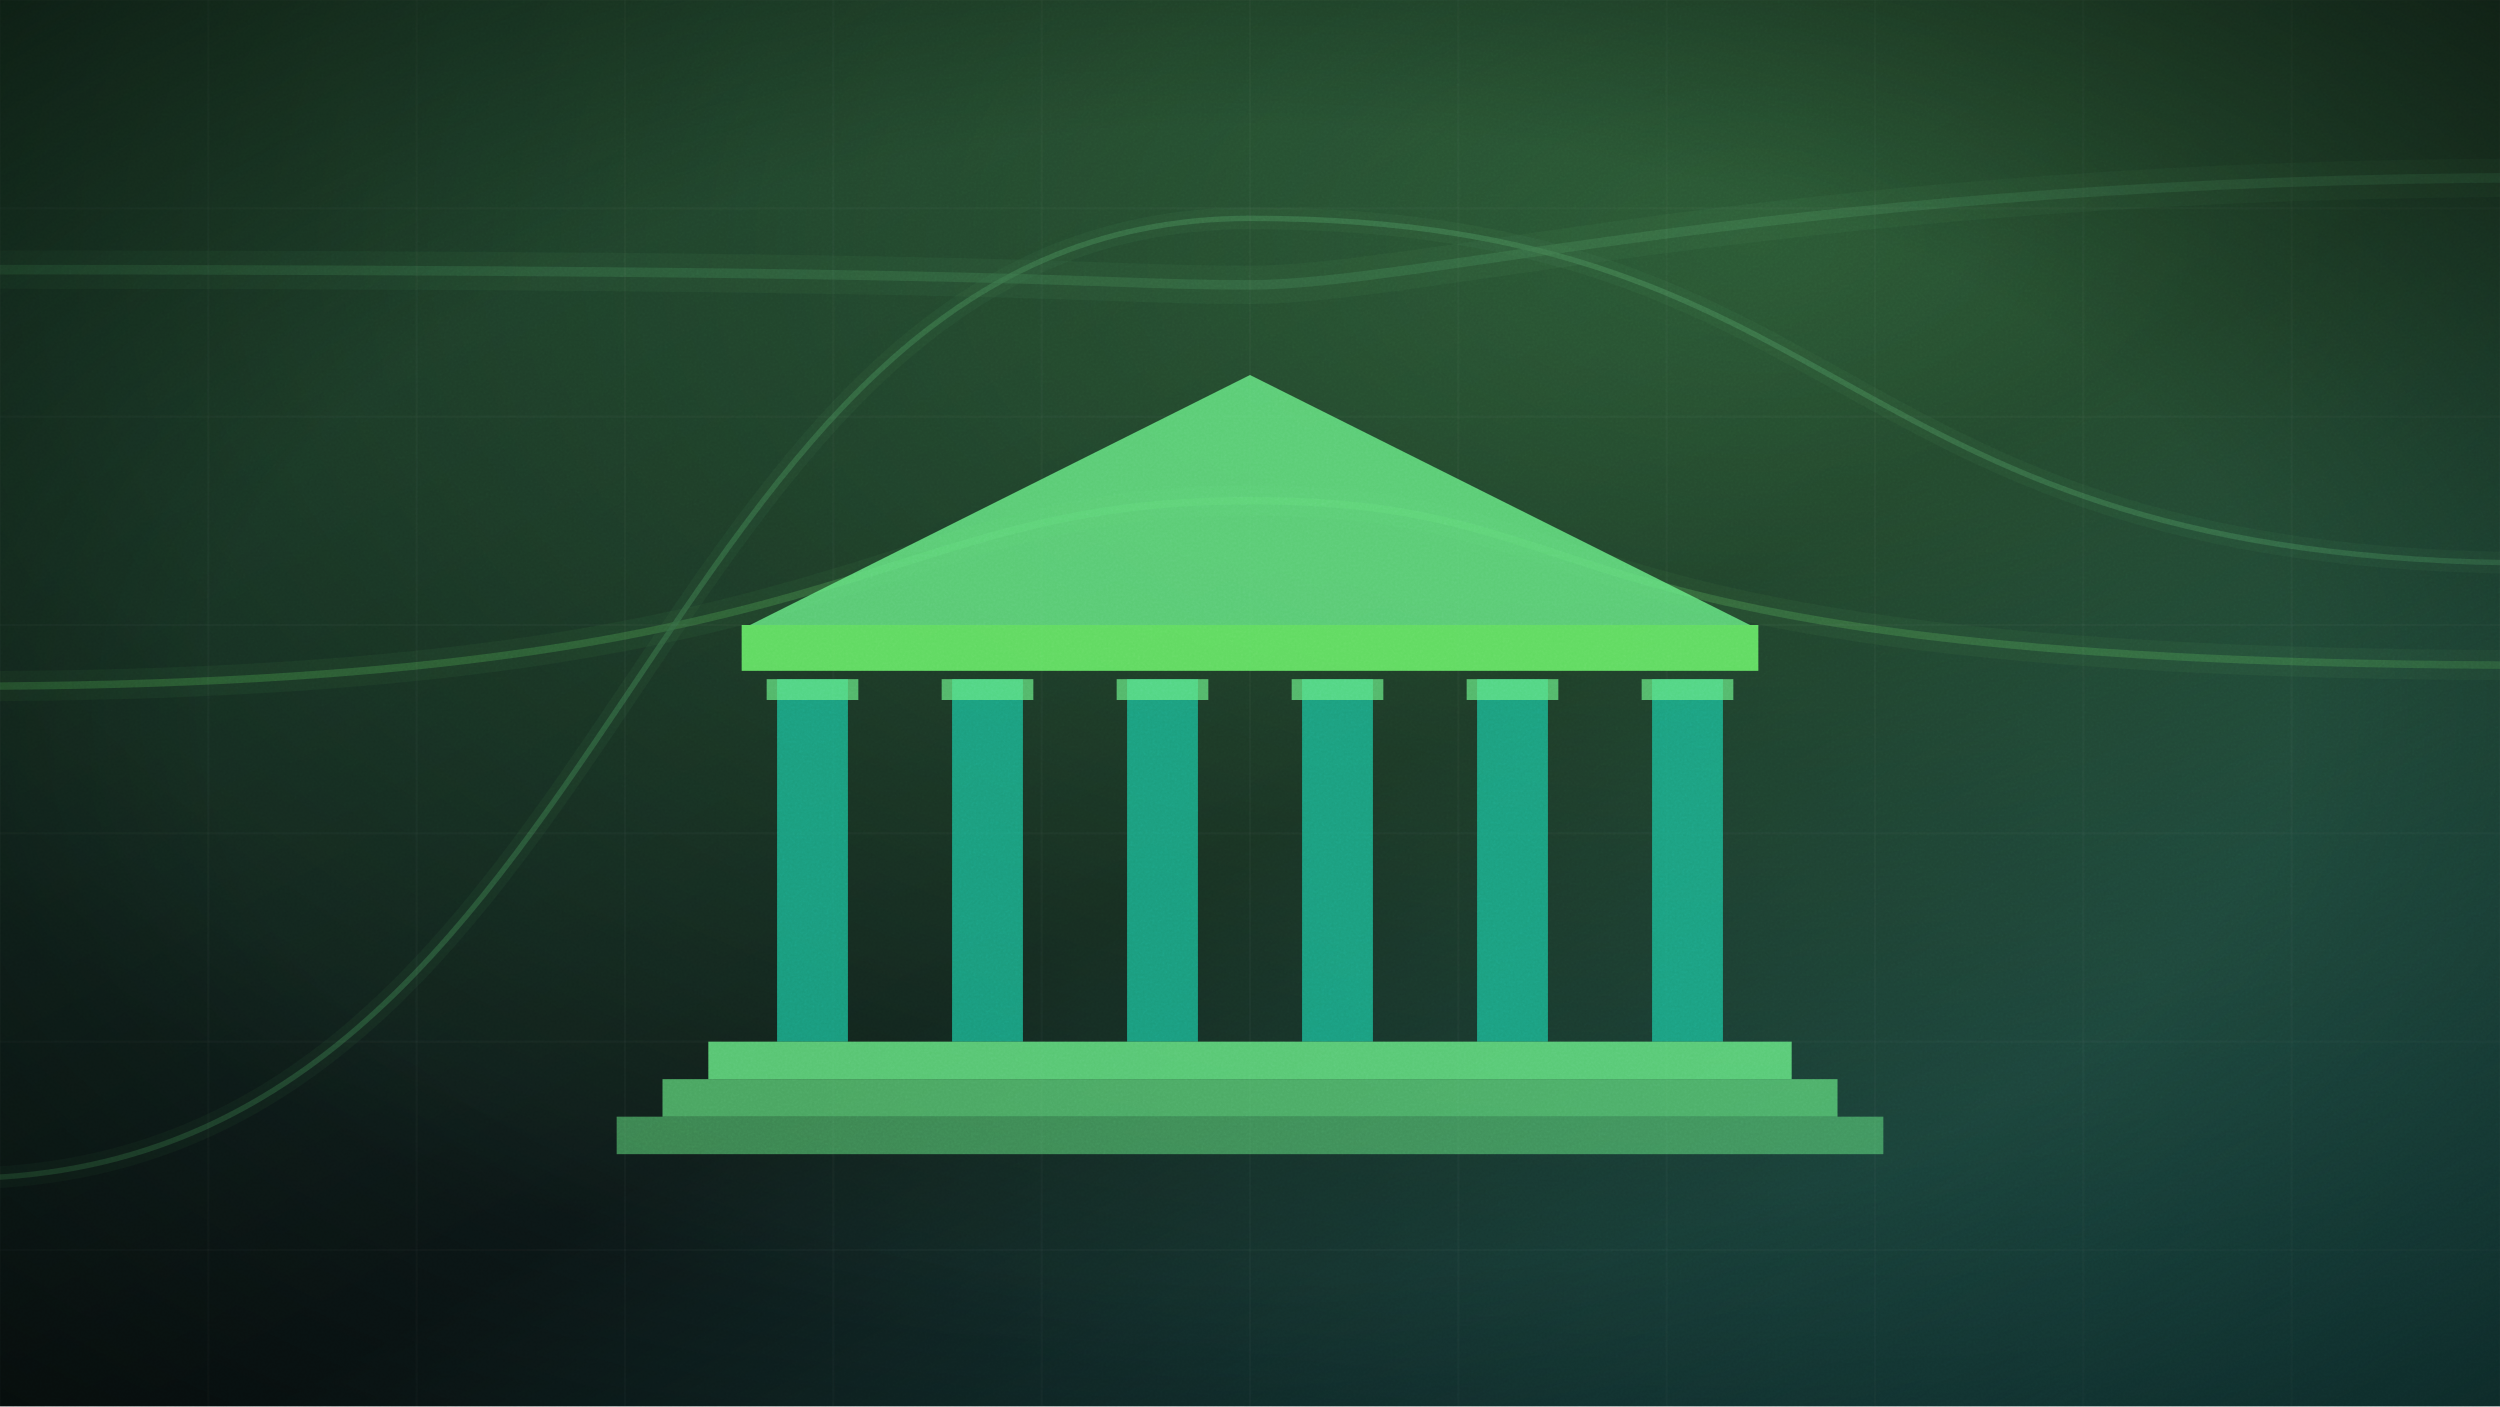
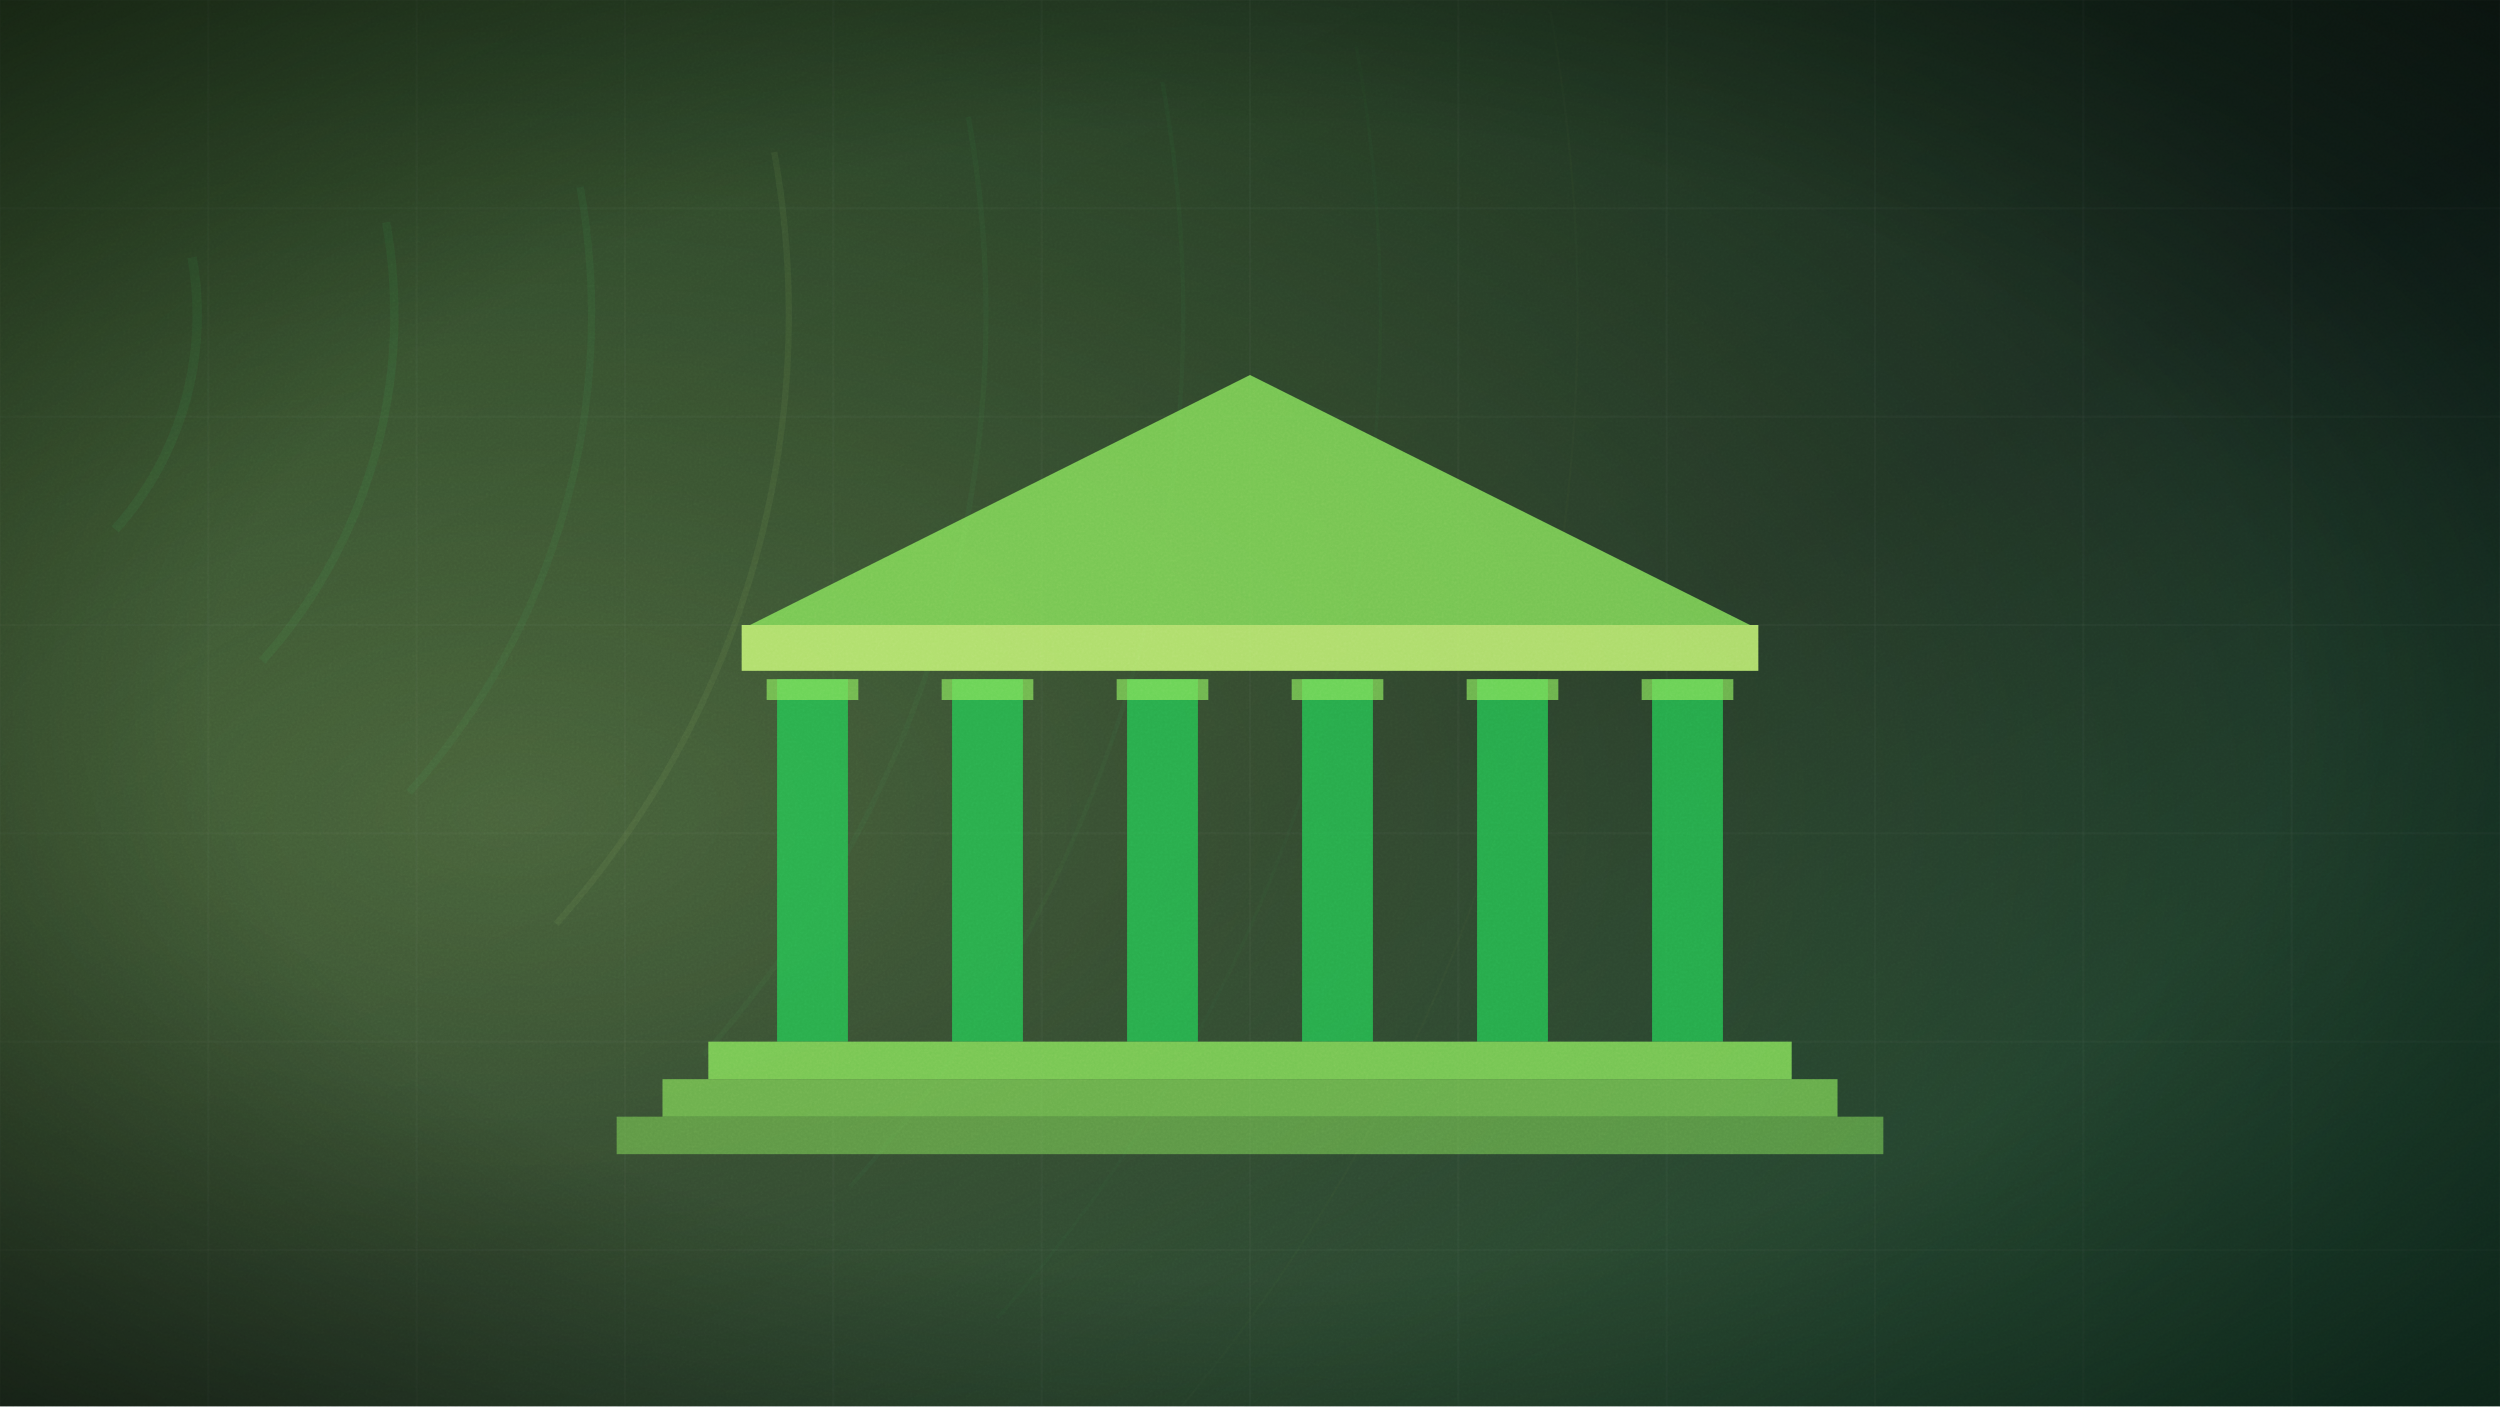
<svg xmlns="http://www.w3.org/2000/svg" viewBox="0 0 1200 675" width="1200" height="675" role="img" aria-label="A classical institutional building with columns — original cover illustration">
  <defs>
    <linearGradient id="bg" x1="0" y1="0" x2="1" y2="1">
-       <stop offset="0" stop-color="#1b4029" />
-       <stop offset="0.55" stop-color="#0d1919" />
-       <stop offset="1" stop-color="#216b66" />
+       <stop offset="0" stop-color="#24431e" />
+       <stop offset="0.55" stop-color="#13241d" />
+       <stop offset="1" stop-color="#1d5236" />
    </linearGradient>
    <radialGradient id="core" cx="0.4" cy="0.35" r="0.75">
-       <stop offset="0" stop-color="#6ef66c" stop-opacity="0.95" />
-       <stop offset="0.5" stop-color="#6bed88" stop-opacity="0.55" />
-       <stop offset="1" stop-color="#1cc19d" stop-opacity="0" />
+       <stop offset="0" stop-color="#c5f778" stop-opacity="0.95" />
+       <stop offset="0.5" stop-color="#8ae55d" stop-opacity="0.55" />
+       <stop offset="1" stop-color="#26cc55" stop-opacity="0" />
    </radialGradient>
-     <radialGradient id="halo" cx="0.7" cy="0.17" r="0.85">
-       <stop offset="0" stop-color="#6ef66c" stop-opacity="0.4" />
-       <stop offset="1" stop-color="#6ef66c" stop-opacity="0" />
+     <radialGradient id="halo" cx="0.21" cy="0.58" r="0.85">
+       <stop offset="0" stop-color="#c5f778" stop-opacity="0.4" />
+       <stop offset="1" stop-color="#c5f778" stop-opacity="0" />
    </radialGradient>
    <radialGradient id="vig" cx="0.5" cy="0.5" r="0.75">
      <stop offset="0.55" stop-color="#000000" stop-opacity="0" />
      <stop offset="1" stop-color="#000000" stop-opacity="0.55" />
    </radialGradient>
    <filter id="grain" x="0" y="0" width="100%" height="100%">
      <feTurbulence type="fractalNoise" baseFrequency="0.85" numOctaves="3" stitchTiles="stitch" result="t" />
      <feColorMatrix type="saturate" values="0" in="t" result="g" />
    </filter>
    <clipPath id="frame">
      <rect x="0" y="0" width="1200" height="675" />
    </clipPath>
  </defs>
  <rect width="1200" height="675" fill="url(#bg)" />
  <g clip-path="url(#frame)" opacity="0.42">
-     <path d="M -20 329.38 C 416.77 329.38, 416.77 240.35, 600 240.35 S 723.63 319.29, 1220 319.29" fill="none" stroke="#6ef66c" stroke-opacity="0.74" stroke-width="3.61" stroke-linecap="round" />
-     <path d="M -20 329.38 C 416.77 329.38, 416.77 240.35, 600 240.35 S 723.63 319.29, 1220 319.29" fill="none" stroke="#6ef66c" stroke-opacity="0.15" stroke-width="14.44" stroke-linecap="round" />
-     <path d="M -20 129.41 C 516.46 129.41, 516.46 136.74, 600 136.74 S 866.07 85.35, 1220 85.35" fill="none" stroke="#6bed88" stroke-opacity="0.49" stroke-width="4.6" stroke-linecap="round" />
-     <path d="M -20 129.41 C 516.46 129.41, 516.46 136.74, 600 136.74 S 866.07 85.35, 1220 85.35" fill="none" stroke="#6bed88" stroke-opacity="0.15" stroke-width="18.4" stroke-linecap="round" />
-     <path d="M -20 565.61 C 303.04 565.61, 303.04 104.81, 600 104.81 S 874.8 270.23, 1220 270.23" fill="none" stroke="#6bed88" stroke-opacity="0.74" stroke-width="2.6" stroke-linecap="round" />
-     <path d="M -20 565.61 C 303.04 565.61, 303.04 104.81, 600 104.81 S 874.8 270.23, 1220 270.23" fill="none" stroke="#6bed88" stroke-opacity="0.15" stroke-width="10.41" stroke-linecap="round" />
+     <path d="M 744.19 5.59 A 817.25 817.25 0 0 1 549.24 695.8" fill="none" stroke="#c5f778" stroke-opacity="0.06" stroke-width="1" />
+     <path d="M 651.05 22.44 A 722.59 722.59 0 0 1 478.68 632.71" fill="none" stroke="#26cc55" stroke-opacity="0.1" stroke-width="1.5" />
+     <path d="M 557.91 39.29 A 627.94 627.94 0 0 1 408.11 569.62" fill="none" stroke="#26cc55" stroke-opacity="0.14" stroke-width="2" />
+     <path d="M 464.76 56.14 A 533.28 533.28 0 0 1 337.55 506.53" fill="none" stroke="#26cc55" stroke-opacity="0.17" stroke-width="2.5" />
+     <path d="M 371.62 72.99 A 438.62 438.62 0 0 1 266.98 443.44" fill="none" stroke="#c5f778" stroke-opacity="0.21" stroke-width="3" />
+     <path d="M 278.47 89.84 A 343.97 343.97 0 0 1 196.42 380.35" fill="none" stroke="#26cc55" stroke-opacity="0.25" stroke-width="3.5" />
+     <path d="M 185.33 106.7 A 249.31 249.31 0 0 1 125.86 317.26" fill="none" stroke="#26cc55" stroke-opacity="0.28" stroke-width="4" />
+     <path d="M 92.19 123.55 A 154.66 154.66 0 0 1 55.29 254.16" fill="none" stroke="#26cc55" stroke-opacity="0.32" stroke-width="4.5" />
+     <circle cx="-60" cy="151.08" r="14" fill="#c5f778" fill-opacity="0.9" />
  </g>
  <rect width="1200" height="675" fill="url(#halo)" style="mix-blend-mode:screen" />
  <g clip-path="url(#frame)">
    <line x1="0" y1="0" x2="0" y2="675" stroke="#ffffff" stroke-opacity="0.035" stroke-width="1" />
    <line x1="100" y1="0" x2="100" y2="675" stroke="#ffffff" stroke-opacity="0.035" stroke-width="1" />
    <line x1="200" y1="0" x2="200" y2="675" stroke="#ffffff" stroke-opacity="0.035" stroke-width="1" />
    <line x1="300" y1="0" x2="300" y2="675" stroke="#ffffff" stroke-opacity="0.035" stroke-width="1" />
    <line x1="400" y1="0" x2="400" y2="675" stroke="#ffffff" stroke-opacity="0.035" stroke-width="1" />
    <line x1="500" y1="0" x2="500" y2="675" stroke="#ffffff" stroke-opacity="0.035" stroke-width="1" />
    <line x1="600" y1="0" x2="600" y2="675" stroke="#ffffff" stroke-opacity="0.035" stroke-width="1" />
    <line x1="700" y1="0" x2="700" y2="675" stroke="#ffffff" stroke-opacity="0.035" stroke-width="1" />
    <line x1="800" y1="0" x2="800" y2="675" stroke="#ffffff" stroke-opacity="0.035" stroke-width="1" />
    <line x1="900" y1="0" x2="900" y2="675" stroke="#ffffff" stroke-opacity="0.035" stroke-width="1" />
    <line x1="1000" y1="0" x2="1000" y2="675" stroke="#ffffff" stroke-opacity="0.035" stroke-width="1" />
    <line x1="1100" y1="0" x2="1100" y2="675" stroke="#ffffff" stroke-opacity="0.035" stroke-width="1" />
    <line x1="1200" y1="0" x2="1200" y2="675" stroke="#ffffff" stroke-opacity="0.035" stroke-width="1" />
    <line x1="0" y1="0" x2="1200" y2="0" stroke="#ffffff" stroke-opacity="0.035" stroke-width="1" />
    <line x1="0" y1="100" x2="1200" y2="100" stroke="#ffffff" stroke-opacity="0.035" stroke-width="1" />
    <line x1="0" y1="200" x2="1200" y2="200" stroke="#ffffff" stroke-opacity="0.035" stroke-width="1" />
    <line x1="0" y1="300" x2="1200" y2="300" stroke="#ffffff" stroke-opacity="0.035" stroke-width="1" />
    <line x1="0" y1="400" x2="1200" y2="400" stroke="#ffffff" stroke-opacity="0.035" stroke-width="1" />
    <line x1="0" y1="500" x2="1200" y2="500" stroke="#ffffff" stroke-opacity="0.035" stroke-width="1" />
    <line x1="0" y1="600" x2="1200" y2="600" stroke="#ffffff" stroke-opacity="0.035" stroke-width="1" />
  </g>
-   <rect width="1200" height="675" fill="#0d1919" opacity="0.3" />
+   <rect width="1200" height="675" fill="#13241d" opacity="0.3" />
  <g clip-path="url(#frame)">
-     <path d="M 360 300 L 600 180 L 840 300 Z" fill="#6bed88" fill-opacity="0.8" />
-     <rect x="356" y="300" width="488" height="22" fill="#6ef66c" fill-opacity="0.85" />
-     <rect x="373" y="326" width="34" height="174" fill="#1cc19d" fill-opacity="0.75" />
-     <rect x="368" y="326" width="44" height="10" fill="#6bed88" fill-opacity="0.7" />
-     <rect x="457" y="326" width="34" height="174" fill="#1cc19d" fill-opacity="0.75" />
-     <rect x="452" y="326" width="44" height="10" fill="#6bed88" fill-opacity="0.7" />
-     <rect x="541" y="326" width="34" height="174" fill="#1cc19d" fill-opacity="0.75" />
-     <rect x="536" y="326" width="44" height="10" fill="#6bed88" fill-opacity="0.7" />
-     <rect x="625" y="326" width="34" height="174" fill="#1cc19d" fill-opacity="0.75" />
-     <rect x="620" y="326" width="44" height="10" fill="#6bed88" fill-opacity="0.7" />
-     <rect x="709" y="326" width="34" height="174" fill="#1cc19d" fill-opacity="0.75" />
-     <rect x="704" y="326" width="44" height="10" fill="#6bed88" fill-opacity="0.7" />
-     <rect x="793" y="326" width="34" height="174" fill="#1cc19d" fill-opacity="0.75" />
-     <rect x="788" y="326" width="44" height="10" fill="#6bed88" fill-opacity="0.7" />
-     <rect x="340" y="500" width="520" height="18" fill="#6bed88" fill-opacity="0.8" />
-     <rect x="318" y="518" width="564" height="18" fill="#6bed88" fill-opacity="0.65" />
-     <rect x="296" y="536" width="608" height="18" fill="#6bed88" fill-opacity="0.5" />
+     <path d="M 360 300 L 600 180 L 840 300 Z" fill="#8ae55d" fill-opacity="0.8" />
+     <rect x="356" y="300" width="488" height="22" fill="#c5f778" fill-opacity="0.85" />
+     <rect x="373" y="326" width="34" height="174" fill="#26cc55" fill-opacity="0.75" />
+     <rect x="368" y="326" width="44" height="10" fill="#8ae55d" fill-opacity="0.7" />
+     <rect x="457" y="326" width="34" height="174" fill="#26cc55" fill-opacity="0.75" />
+     <rect x="452" y="326" width="44" height="10" fill="#8ae55d" fill-opacity="0.7" />
+     <rect x="541" y="326" width="34" height="174" fill="#26cc55" fill-opacity="0.75" />
+     <rect x="536" y="326" width="44" height="10" fill="#8ae55d" fill-opacity="0.7" />
+     <rect x="625" y="326" width="34" height="174" fill="#26cc55" fill-opacity="0.75" />
+     <rect x="620" y="326" width="44" height="10" fill="#8ae55d" fill-opacity="0.7" />
+     <rect x="709" y="326" width="34" height="174" fill="#26cc55" fill-opacity="0.75" />
+     <rect x="704" y="326" width="44" height="10" fill="#8ae55d" fill-opacity="0.7" />
+     <rect x="793" y="326" width="34" height="174" fill="#26cc55" fill-opacity="0.75" />
+     <rect x="788" y="326" width="44" height="10" fill="#8ae55d" fill-opacity="0.7" />
+     <rect x="340" y="500" width="520" height="18" fill="#8ae55d" fill-opacity="0.8" />
+     <rect x="318" y="518" width="564" height="18" fill="#8ae55d" fill-opacity="0.65" />
+     <rect x="296" y="536" width="608" height="18" fill="#8ae55d" fill-opacity="0.5" />
  </g>
  <rect width="1200" height="675" fill="url(#vig)" />
  <rect width="1200" height="675" filter="url(#grain)" opacity="0.14" style="mix-blend-mode:overlay" />
</svg>
